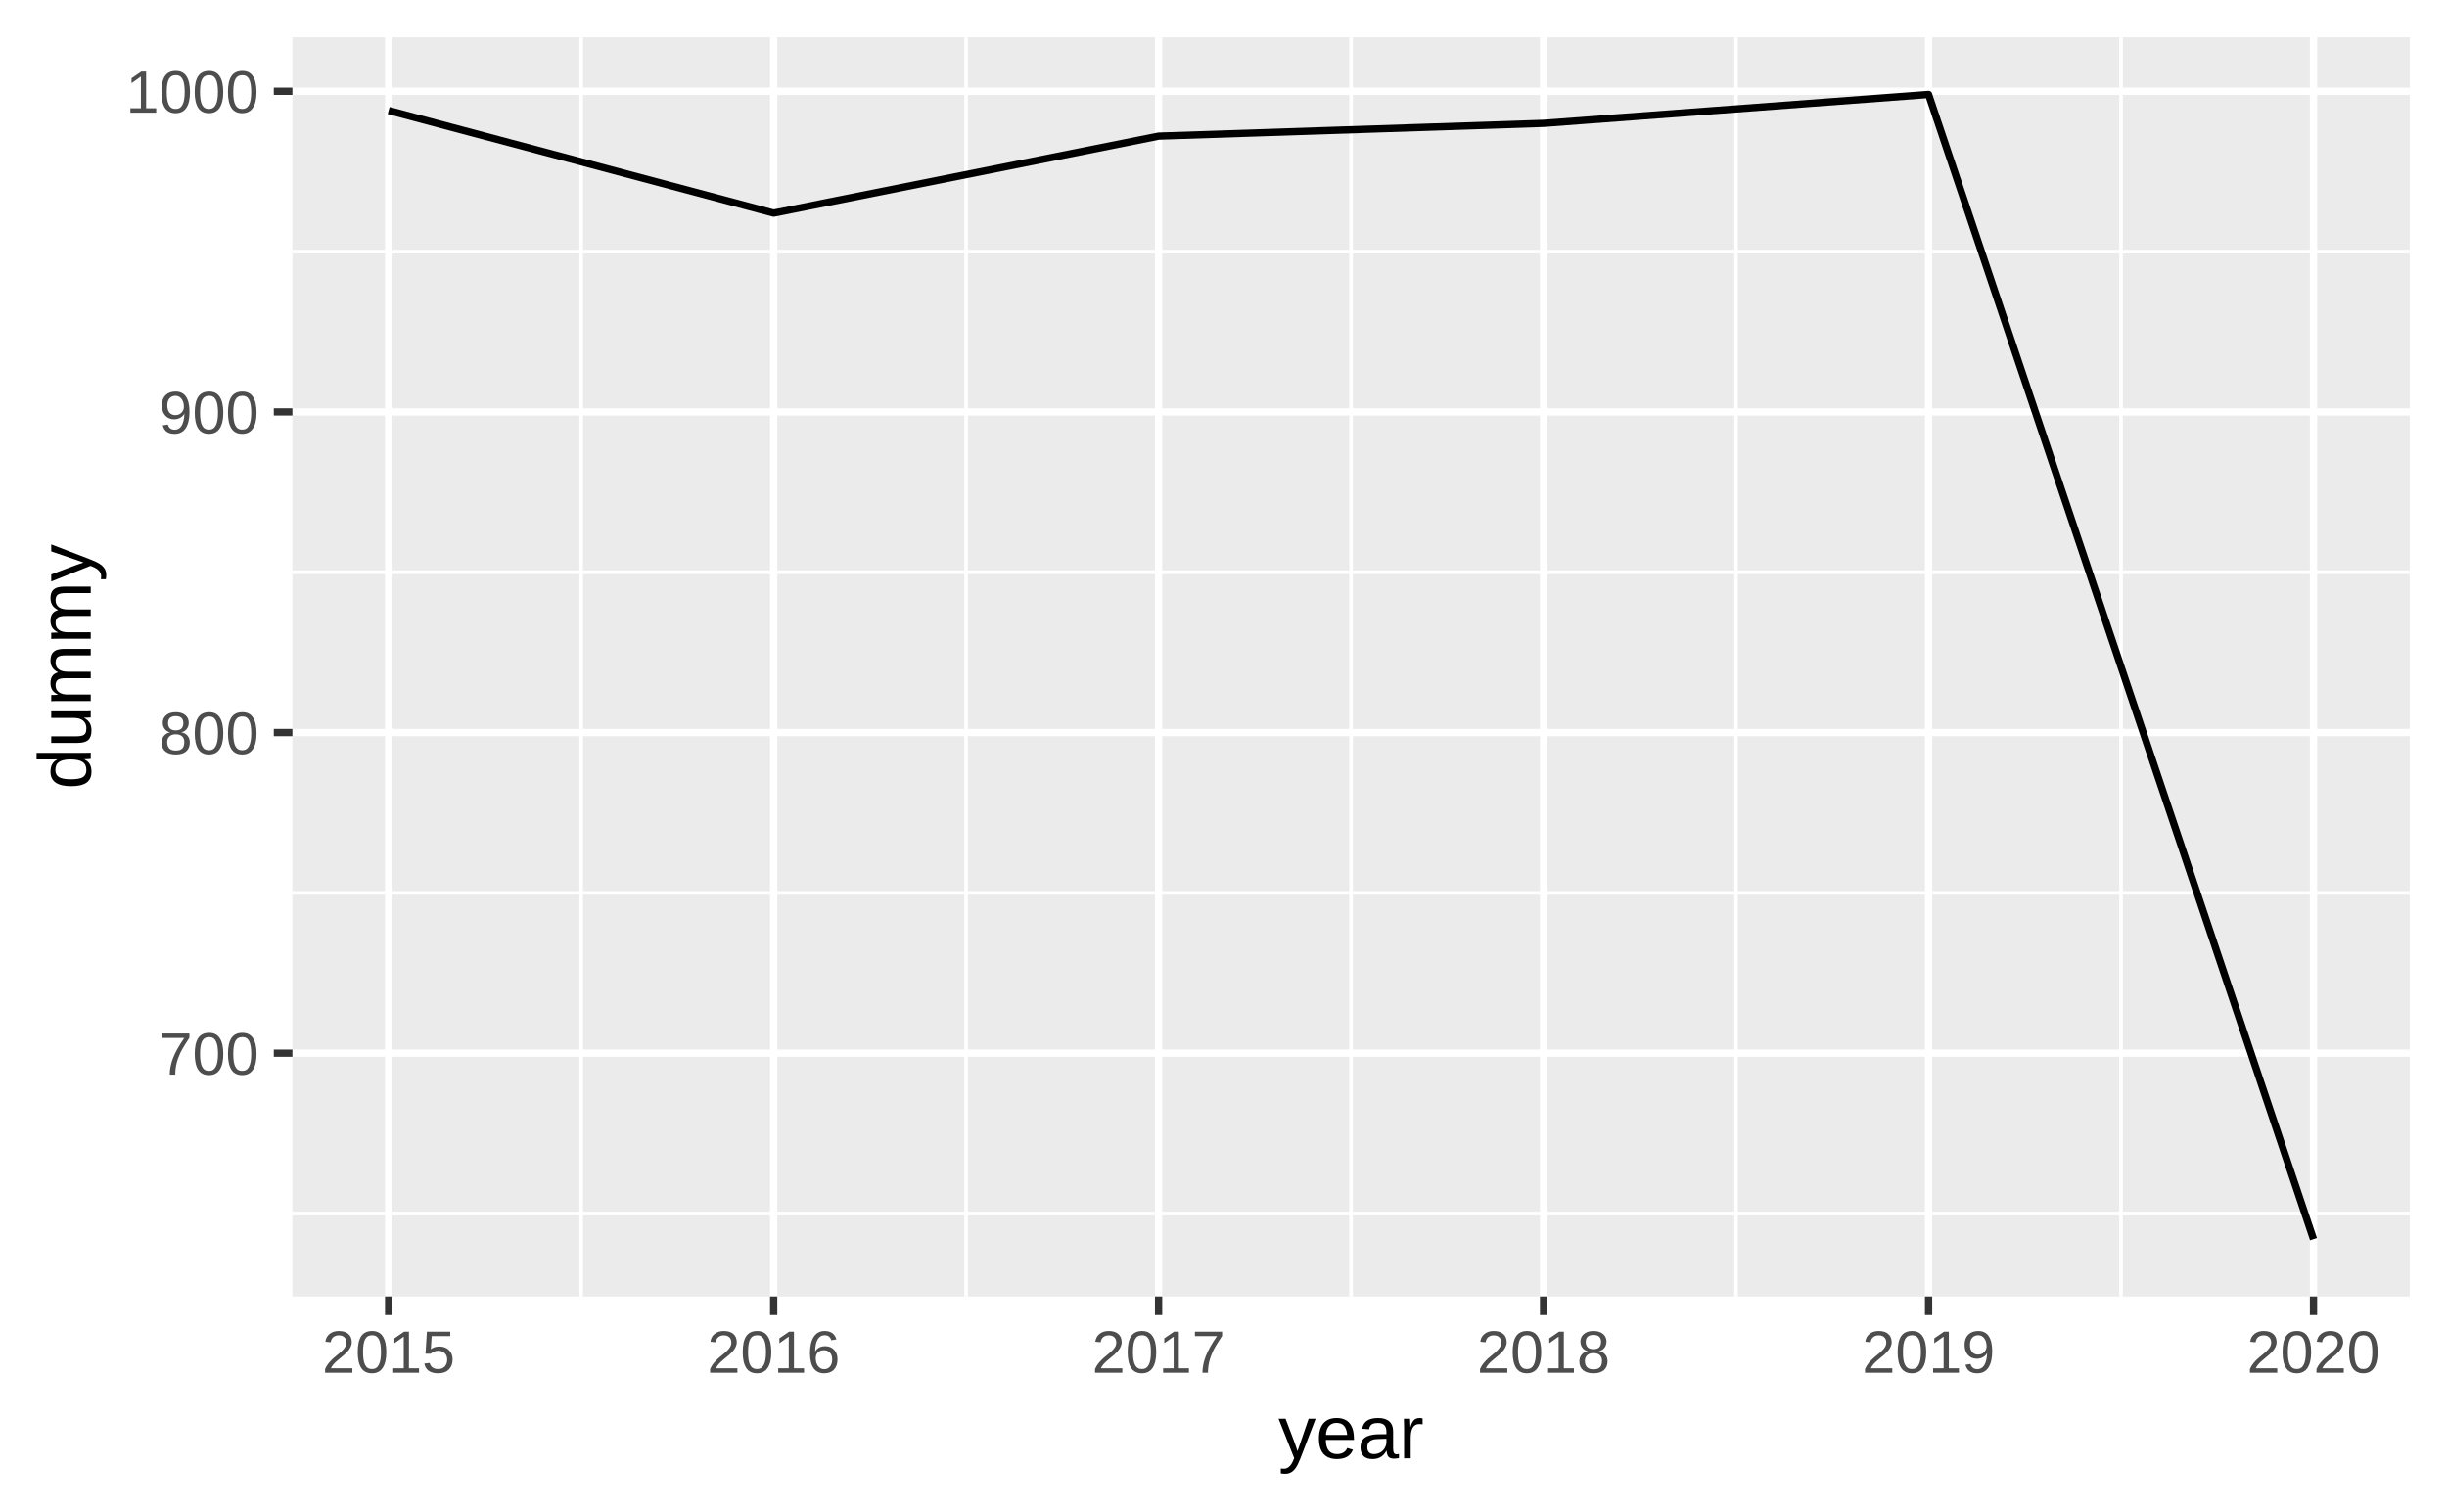
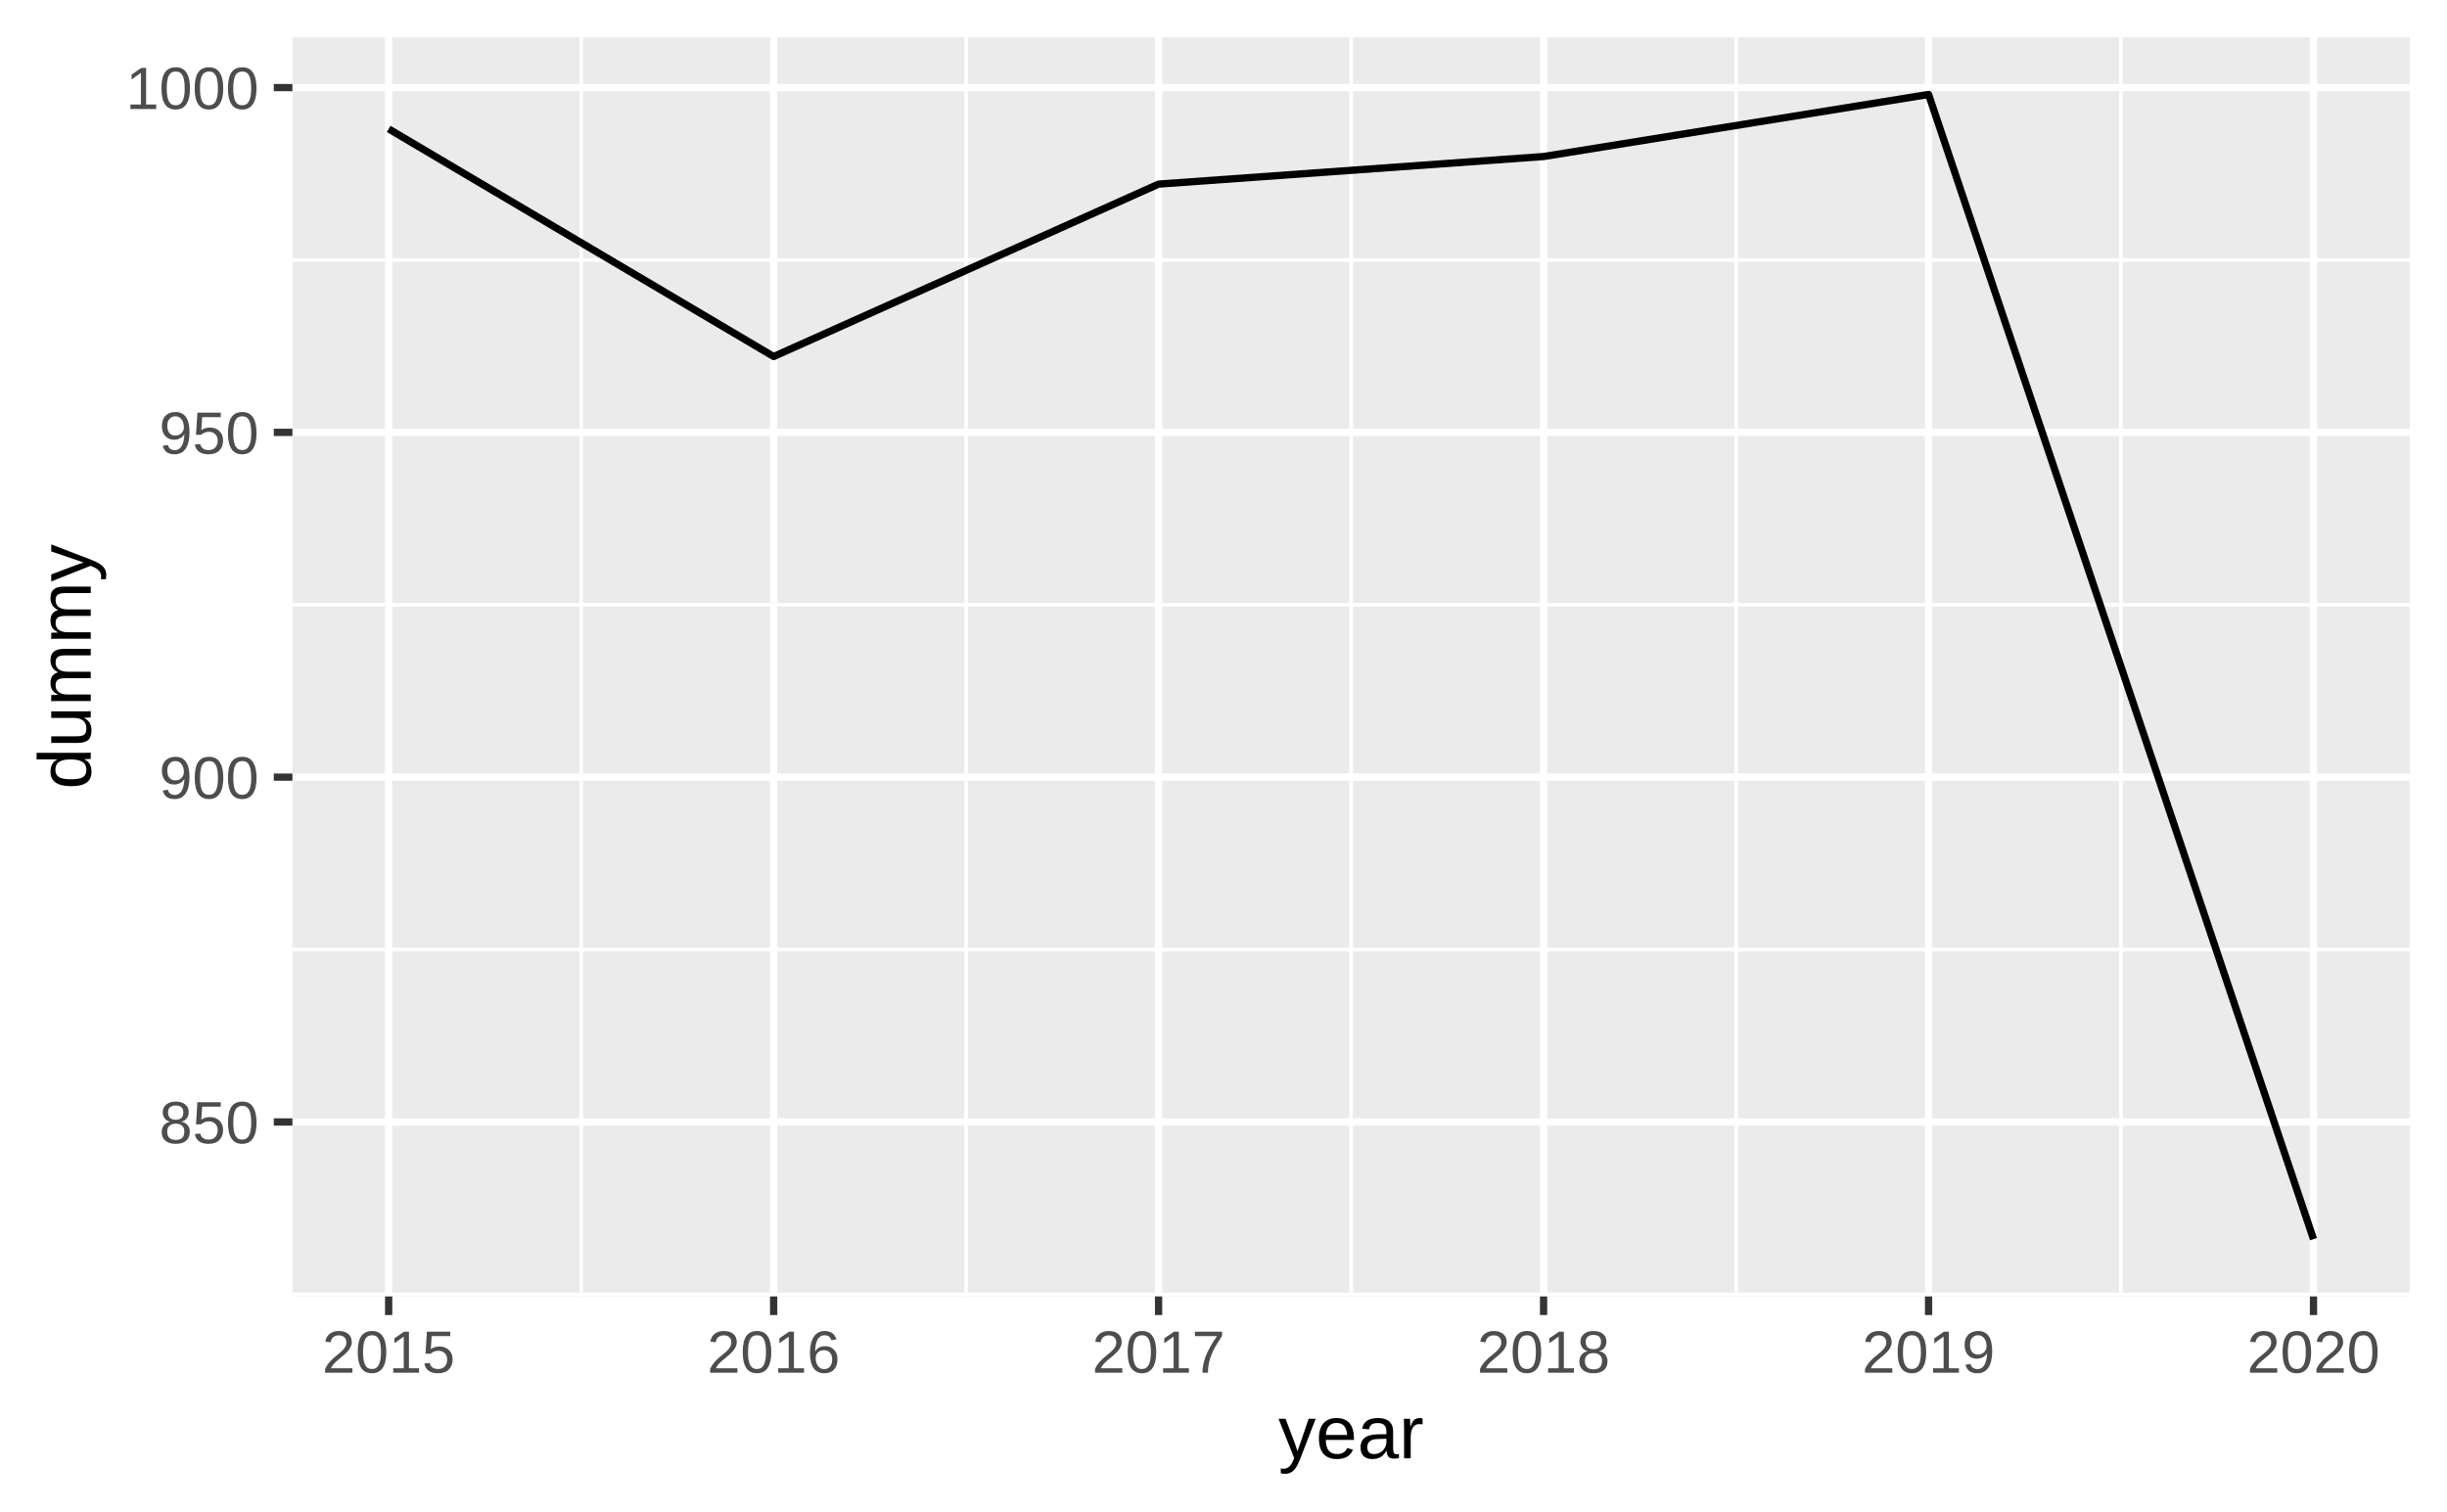
<svg xmlns="http://www.w3.org/2000/svg" viewBox="0 0 360.00 222.48">
  <defs>
    <style type="text/css">
    line, polyline, polygon, path, rect, circle {
      fill: none;
      stroke: #000000;
      stroke-linecap: round;
      stroke-linejoin: round;
      stroke-miterlimit: 10.00;
    }
  </style>
  </defs>
  <rect width="100%" height="100%" style="stroke: none; fill: #FFFFFF;" />
  <rect x="0" y="0.00" width="360.00" height="222.48" style="stroke-width: 1.07; stroke: #FFFFFF; fill: #FFFFFF;" />
  <defs>
    <clipPath id="cpNDMuMDJ8MzU0LjUyfDE5MC43Nnw1LjQ4">
      <rect x="43.02" y="5.48" width="311.50" height="185.28" />
    </clipPath>
  </defs>
  <rect x="43.02" y="5.48" width="311.50" height="185.28" style="stroke-width: 1.07; stroke: none; fill: #EBEBEB;" clip-path="url(#cpNDMuMDJ8MzU0LjUyfDE5MC43Nnw1LjQ4)" />
-   <polyline points="43.02,178.56 354.52,178.56 " style="stroke-width: 0.53; stroke: #FFFFFF; stroke-linecap: butt;" clip-path="url(#cpNDMuMDJ8MzU0LjUyfDE5MC43Nnw1LjQ4)" />
-   <polyline points="43.02,131.38 354.52,131.38 " style="stroke-width: 0.53; stroke: #FFFFFF; stroke-linecap: butt;" clip-path="url(#cpNDMuMDJ8MzU0LjUyfDE5MC43Nnw1LjQ4)" />
-   <polyline points="43.02,84.20 354.52,84.20 " style="stroke-width: 0.53; stroke: #FFFFFF; stroke-linecap: butt;" clip-path="url(#cpNDMuMDJ8MzU0LjUyfDE5MC43Nnw1LjQ4)" />
-   <polyline points="43.02,37.02 354.52,37.02 " style="stroke-width: 0.53; stroke: #FFFFFF; stroke-linecap: butt;" clip-path="url(#cpNDMuMDJ8MzU0LjUyfDE5MC43Nnw1LjQ4)" />
+   <polyline points="43.02,190.45 354.52,190.45 " style="stroke-width: 0.53; stroke: #FFFFFF; stroke-linecap: butt;" clip-path="url(#cpNDMuMDJ8MzU0LjUyfDE5MC43Nnw1LjQ4)" />
+   <polyline points="43.02,139.72 354.52,139.72 " style="stroke-width: 0.53; stroke: #FFFFFF; stroke-linecap: butt;" clip-path="url(#cpNDMuMDJ8MzU0LjUyfDE5MC43Nnw1LjQ4)" />
+   <polyline points="43.02,88.99 354.52,88.99 " style="stroke-width: 0.53; stroke: #FFFFFF; stroke-linecap: butt;" clip-path="url(#cpNDMuMDJ8MzU0LjUyfDE5MC43Nnw1LjQ4)" />
+   <polyline points="43.02,38.25 354.52,38.25 " style="stroke-width: 0.53; stroke: #FFFFFF; stroke-linecap: butt;" clip-path="url(#cpNDMuMDJ8MzU0LjUyfDE5MC43Nnw1LjQ4)" />
  <polyline points="85.50,190.76 85.50,5.48 " style="stroke-width: 0.53; stroke: #FFFFFF; stroke-linecap: butt;" clip-path="url(#cpNDMuMDJ8MzU0LjUyfDE5MC43Nnw1LjQ4)" />
  <polyline points="142.13,190.76 142.13,5.48 " style="stroke-width: 0.53; stroke: #FFFFFF; stroke-linecap: butt;" clip-path="url(#cpNDMuMDJ8MzU0LjUyfDE5MC43Nnw1LjQ4)" />
  <polyline points="198.77,190.76 198.77,5.48 " style="stroke-width: 0.53; stroke: #FFFFFF; stroke-linecap: butt;" clip-path="url(#cpNDMuMDJ8MzU0LjUyfDE5MC43Nnw1LjQ4)" />
  <polyline points="255.41,190.76 255.41,5.48 " style="stroke-width: 0.53; stroke: #FFFFFF; stroke-linecap: butt;" clip-path="url(#cpNDMuMDJ8MzU0LjUyfDE5MC43Nnw1LjQ4)" />
  <polyline points="312.04,190.76 312.04,5.48 " style="stroke-width: 0.53; stroke: #FFFFFF; stroke-linecap: butt;" clip-path="url(#cpNDMuMDJ8MzU0LjUyfDE5MC43Nnw1LjQ4)" />
-   <polyline points="43.02,154.97 354.52,154.97 " style="stroke-width: 1.07; stroke: #FFFFFF; stroke-linecap: butt;" clip-path="url(#cpNDMuMDJ8MzU0LjUyfDE5MC43Nnw1LjQ4)" />
-   <polyline points="43.02,107.79 354.52,107.79 " style="stroke-width: 1.07; stroke: #FFFFFF; stroke-linecap: butt;" clip-path="url(#cpNDMuMDJ8MzU0LjUyfDE5MC43Nnw1LjQ4)" />
-   <polyline points="43.02,60.61 354.52,60.61 " style="stroke-width: 1.07; stroke: #FFFFFF; stroke-linecap: butt;" clip-path="url(#cpNDMuMDJ8MzU0LjUyfDE5MC43Nnw1LjQ4)" />
-   <polyline points="43.02,13.43 354.52,13.43 " style="stroke-width: 1.07; stroke: #FFFFFF; stroke-linecap: butt;" clip-path="url(#cpNDMuMDJ8MzU0LjUyfDE5MC43Nnw1LjQ4)" />
+   <polyline points="43.02,165.09 354.52,165.09 " style="stroke-width: 1.07; stroke: #FFFFFF; stroke-linecap: butt;" clip-path="url(#cpNDMuMDJ8MzU0LjUyfDE5MC43Nnw1LjQ4)" />
+   <polyline points="43.02,114.35 354.52,114.35 " style="stroke-width: 1.07; stroke: #FFFFFF; stroke-linecap: butt;" clip-path="url(#cpNDMuMDJ8MzU0LjUyfDE5MC43Nnw1LjQ4)" />
+   <polyline points="43.02,63.62 354.52,63.62 " style="stroke-width: 1.07; stroke: #FFFFFF; stroke-linecap: butt;" clip-path="url(#cpNDMuMDJ8MzU0LjUyfDE5MC43Nnw1LjQ4)" />
+   <polyline points="43.02,12.89 354.52,12.89 " style="stroke-width: 1.07; stroke: #FFFFFF; stroke-linecap: butt;" clip-path="url(#cpNDMuMDJ8MzU0LjUyfDE5MC43Nnw1LjQ4)" />
  <polyline points="57.18,190.76 57.18,5.48 " style="stroke-width: 1.07; stroke: #FFFFFF; stroke-linecap: butt;" clip-path="url(#cpNDMuMDJ8MzU0LjUyfDE5MC43Nnw1LjQ4)" />
  <polyline points="113.82,190.76 113.82,5.48 " style="stroke-width: 1.07; stroke: #FFFFFF; stroke-linecap: butt;" clip-path="url(#cpNDMuMDJ8MzU0LjUyfDE5MC43Nnw1LjQ4)" />
  <polyline points="170.45,190.76 170.45,5.48 " style="stroke-width: 1.07; stroke: #FFFFFF; stroke-linecap: butt;" clip-path="url(#cpNDMuMDJ8MzU0LjUyfDE5MC43Nnw1LjQ4)" />
  <polyline points="227.09,190.76 227.09,5.48 " style="stroke-width: 1.07; stroke: #FFFFFF; stroke-linecap: butt;" clip-path="url(#cpNDMuMDJ8MzU0LjUyfDE5MC43Nnw1LjQ4)" />
  <polyline points="283.73,190.76 283.73,5.48 " style="stroke-width: 1.07; stroke: #FFFFFF; stroke-linecap: butt;" clip-path="url(#cpNDMuMDJ8MzU0LjUyfDE5MC43Nnw1LjQ4)" />
  <polyline points="340.36,190.76 340.36,5.48 " style="stroke-width: 1.07; stroke: #FFFFFF; stroke-linecap: butt;" clip-path="url(#cpNDMuMDJ8MzU0LjUyfDE5MC43Nnw1LjQ4)" />
-   <polyline points="57.18,16.26 113.82,31.36 170.45,20.03 227.09,18.15 283.73,13.90 340.36,182.33 " style="stroke-width: 1.07; stroke-linecap: butt;" clip-path="url(#cpNDMuMDJ8MzU0LjUyfDE5MC43Nnw1LjQ4)" />
+   <polyline points="57.18,18.97 113.82,52.46 170.45,27.09 227.09,23.03 283.73,13.90 340.36,182.33 " style="stroke-width: 1.07; stroke-linecap: butt;" clip-path="url(#cpNDMuMDJ8MzU0LjUyfDE5MC43Nnw1LjQ4)" />
  <defs>
    <clipPath id="cpMC4wMHwzNjAuMDB8MjIyLjQ4fDAuMDA=">
      <rect x="0.00" y="0.00" width="360.00" height="222.48" />
    </clipPath>
  </defs>
  <g clip-path="url(#cpMC4wMHwzNjAuMDB8MjIyLjQ4fDAuMDA=)">
-     <text x="23.41" y="158.12" style="font-size: 8.80px; fill: #4D4D4D; font-family: Arial;" textLength="14.68px" lengthAdjust="spacingAndGlyphs">700</text>
+     <text x="23.41" y="168.23" style="font-size: 8.80px; fill: #4D4D4D; font-family: Arial;" textLength="14.68px" lengthAdjust="spacingAndGlyphs">850</text>
  </g>
  <g clip-path="url(#cpMC4wMHwzNjAuMDB8MjIyLjQ4fDAuMDA=)">
-     <text x="23.41" y="110.94" style="font-size: 8.80px; fill: #4D4D4D; font-family: Arial;" textLength="14.68px" lengthAdjust="spacingAndGlyphs">800</text>
+     <text x="23.41" y="117.50" style="font-size: 8.80px; fill: #4D4D4D; font-family: Arial;" textLength="14.68px" lengthAdjust="spacingAndGlyphs">900</text>
  </g>
  <g clip-path="url(#cpMC4wMHwzNjAuMDB8MjIyLjQ4fDAuMDA=)">
-     <text x="23.41" y="63.76" style="font-size: 8.80px; fill: #4D4D4D; font-family: Arial;" textLength="14.68px" lengthAdjust="spacingAndGlyphs">900</text>
+     <text x="23.41" y="66.77" style="font-size: 8.80px; fill: #4D4D4D; font-family: Arial;" textLength="14.68px" lengthAdjust="spacingAndGlyphs">950</text>
  </g>
  <g clip-path="url(#cpMC4wMHwzNjAuMDB8MjIyLjQ4fDAuMDA=)">
-     <text x="18.51" y="16.58" style="font-size: 8.80px; fill: #4D4D4D; font-family: Arial;" textLength="19.58px" lengthAdjust="spacingAndGlyphs">1000</text>
+     <text x="18.51" y="16.04" style="font-size: 8.80px; fill: #4D4D4D; font-family: Arial;" textLength="19.58px" lengthAdjust="spacingAndGlyphs">1000</text>
  </g>
-   <polyline points="40.28,154.97 43.02,154.97 " style="stroke-width: 1.07; stroke: #333333; stroke-linecap: butt;" clip-path="url(#cpMC4wMHwzNjAuMDB8MjIyLjQ4fDAuMDA=)" />
-   <polyline points="40.28,107.79 43.02,107.79 " style="stroke-width: 1.07; stroke: #333333; stroke-linecap: butt;" clip-path="url(#cpMC4wMHwzNjAuMDB8MjIyLjQ4fDAuMDA=)" />
-   <polyline points="40.28,60.61 43.02,60.61 " style="stroke-width: 1.07; stroke: #333333; stroke-linecap: butt;" clip-path="url(#cpMC4wMHwzNjAuMDB8MjIyLjQ4fDAuMDA=)" />
-   <polyline points="40.28,13.43 43.02,13.43 " style="stroke-width: 1.07; stroke: #333333; stroke-linecap: butt;" clip-path="url(#cpMC4wMHwzNjAuMDB8MjIyLjQ4fDAuMDA=)" />
+   <polyline points="40.28,165.09 43.02,165.09 " style="stroke-width: 1.07; stroke: #333333; stroke-linecap: butt;" clip-path="url(#cpMC4wMHwzNjAuMDB8MjIyLjQ4fDAuMDA=)" />
+   <polyline points="40.28,114.35 43.02,114.35 " style="stroke-width: 1.07; stroke: #333333; stroke-linecap: butt;" clip-path="url(#cpMC4wMHwzNjAuMDB8MjIyLjQ4fDAuMDA=)" />
+   <polyline points="40.28,63.62 43.02,63.62 " style="stroke-width: 1.07; stroke: #333333; stroke-linecap: butt;" clip-path="url(#cpMC4wMHwzNjAuMDB8MjIyLjQ4fDAuMDA=)" />
+   <polyline points="40.28,12.89 43.02,12.89 " style="stroke-width: 1.07; stroke: #333333; stroke-linecap: butt;" clip-path="url(#cpMC4wMHwzNjAuMDB8MjIyLjQ4fDAuMDA=)" />
  <polyline points="57.18,193.50 57.18,190.76 " style="stroke-width: 1.07; stroke: #333333; stroke-linecap: butt;" clip-path="url(#cpMC4wMHwzNjAuMDB8MjIyLjQ4fDAuMDA=)" />
  <polyline points="113.82,193.50 113.82,190.76 " style="stroke-width: 1.07; stroke: #333333; stroke-linecap: butt;" clip-path="url(#cpMC4wMHwzNjAuMDB8MjIyLjQ4fDAuMDA=)" />
  <polyline points="170.45,193.50 170.45,190.76 " style="stroke-width: 1.07; stroke: #333333; stroke-linecap: butt;" clip-path="url(#cpMC4wMHwzNjAuMDB8MjIyLjQ4fDAuMDA=)" />
  <polyline points="227.09,193.50 227.09,190.76 " style="stroke-width: 1.07; stroke: #333333; stroke-linecap: butt;" clip-path="url(#cpMC4wMHwzNjAuMDB8MjIyLjQ4fDAuMDA=)" />
  <polyline points="283.73,193.50 283.73,190.76 " style="stroke-width: 1.07; stroke: #333333; stroke-linecap: butt;" clip-path="url(#cpMC4wMHwzNjAuMDB8MjIyLjQ4fDAuMDA=)" />
  <polyline points="340.36,193.50 340.36,190.76 " style="stroke-width: 1.07; stroke: #333333; stroke-linecap: butt;" clip-path="url(#cpMC4wMHwzNjAuMDB8MjIyLjQ4fDAuMDA=)" />
  <g clip-path="url(#cpMC4wMHwzNjAuMDB8MjIyLjQ4fDAuMDA=)">
    <text x="47.39" y="201.99" style="font-size: 8.80px; fill: #4D4D4D; font-family: Arial;" textLength="19.58px" lengthAdjust="spacingAndGlyphs">2015</text>
  </g>
  <g clip-path="url(#cpMC4wMHwzNjAuMDB8MjIyLjQ4fDAuMDA=)">
    <text x="104.03" y="201.99" style="font-size: 8.80px; fill: #4D4D4D; font-family: Arial;" textLength="19.58px" lengthAdjust="spacingAndGlyphs">2016</text>
  </g>
  <g clip-path="url(#cpMC4wMHwzNjAuMDB8MjIyLjQ4fDAuMDA=)">
    <text x="160.66" y="201.99" style="font-size: 8.80px; fill: #4D4D4D; font-family: Arial;" textLength="19.58px" lengthAdjust="spacingAndGlyphs">2017</text>
  </g>
  <g clip-path="url(#cpMC4wMHwzNjAuMDB8MjIyLjQ4fDAuMDA=)">
    <text x="217.30" y="201.99" style="font-size: 8.80px; fill: #4D4D4D; font-family: Arial;" textLength="19.58px" lengthAdjust="spacingAndGlyphs">2018</text>
  </g>
  <g clip-path="url(#cpMC4wMHwzNjAuMDB8MjIyLjQ4fDAuMDA=)">
    <text x="273.94" y="201.99" style="font-size: 8.80px; fill: #4D4D4D; font-family: Arial;" textLength="19.58px" lengthAdjust="spacingAndGlyphs">2019</text>
  </g>
  <g clip-path="url(#cpMC4wMHwzNjAuMDB8MjIyLjQ4fDAuMDA=)">
    <text x="330.57" y="201.99" style="font-size: 8.80px; fill: #4D4D4D; font-family: Arial;" textLength="19.58px" lengthAdjust="spacingAndGlyphs">2020</text>
  </g>
  <g clip-path="url(#cpMC4wMHwzNjAuMDB8MjIyLjQ4fDAuMDA=)">
    <text x="188.07" y="214.58" style="font-size: 11.00px; font-family: Arial;" textLength="21.40px" lengthAdjust="spacingAndGlyphs">year</text>
  </g>
  <g clip-path="url(#cpMC4wMHwzNjAuMDB8MjIyLjQ4fDAuMDA=)">
    <text transform="translate(13.35,116.15) rotate(-90)" style="font-size: 11.00px; font-family: Arial;" textLength="36.06px" lengthAdjust="spacingAndGlyphs">dummy</text>
  </g>
</svg>
